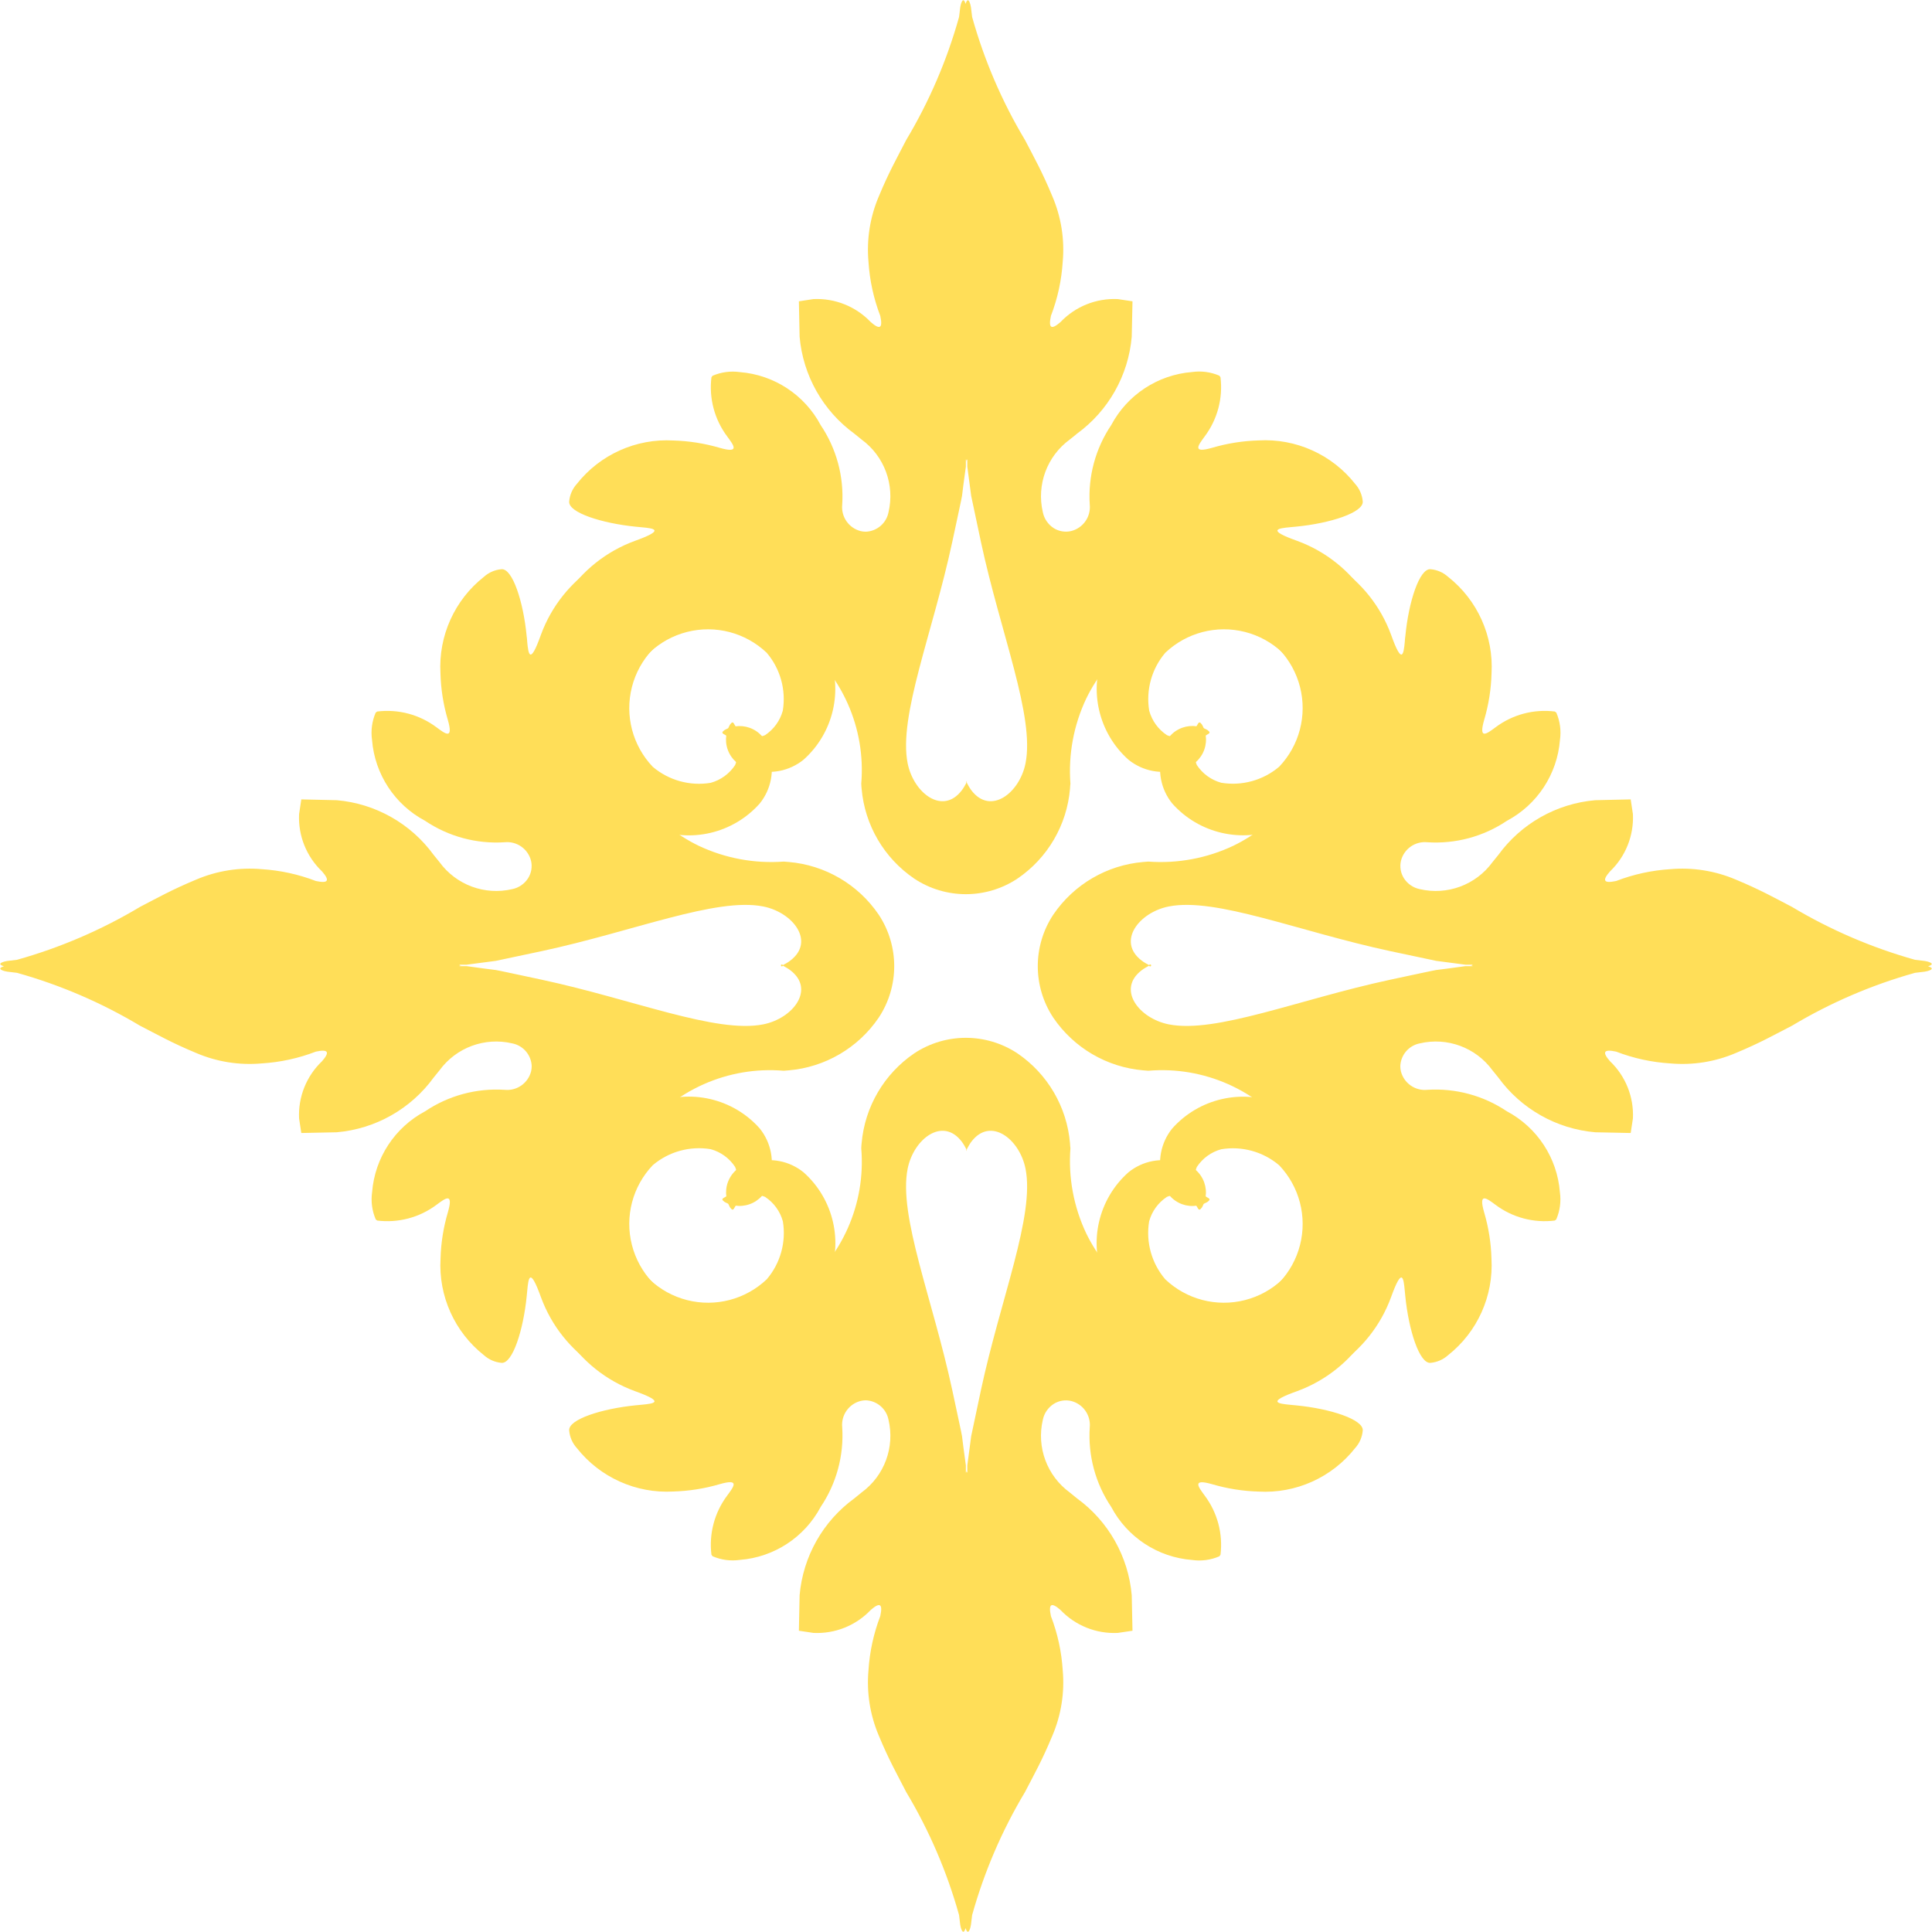
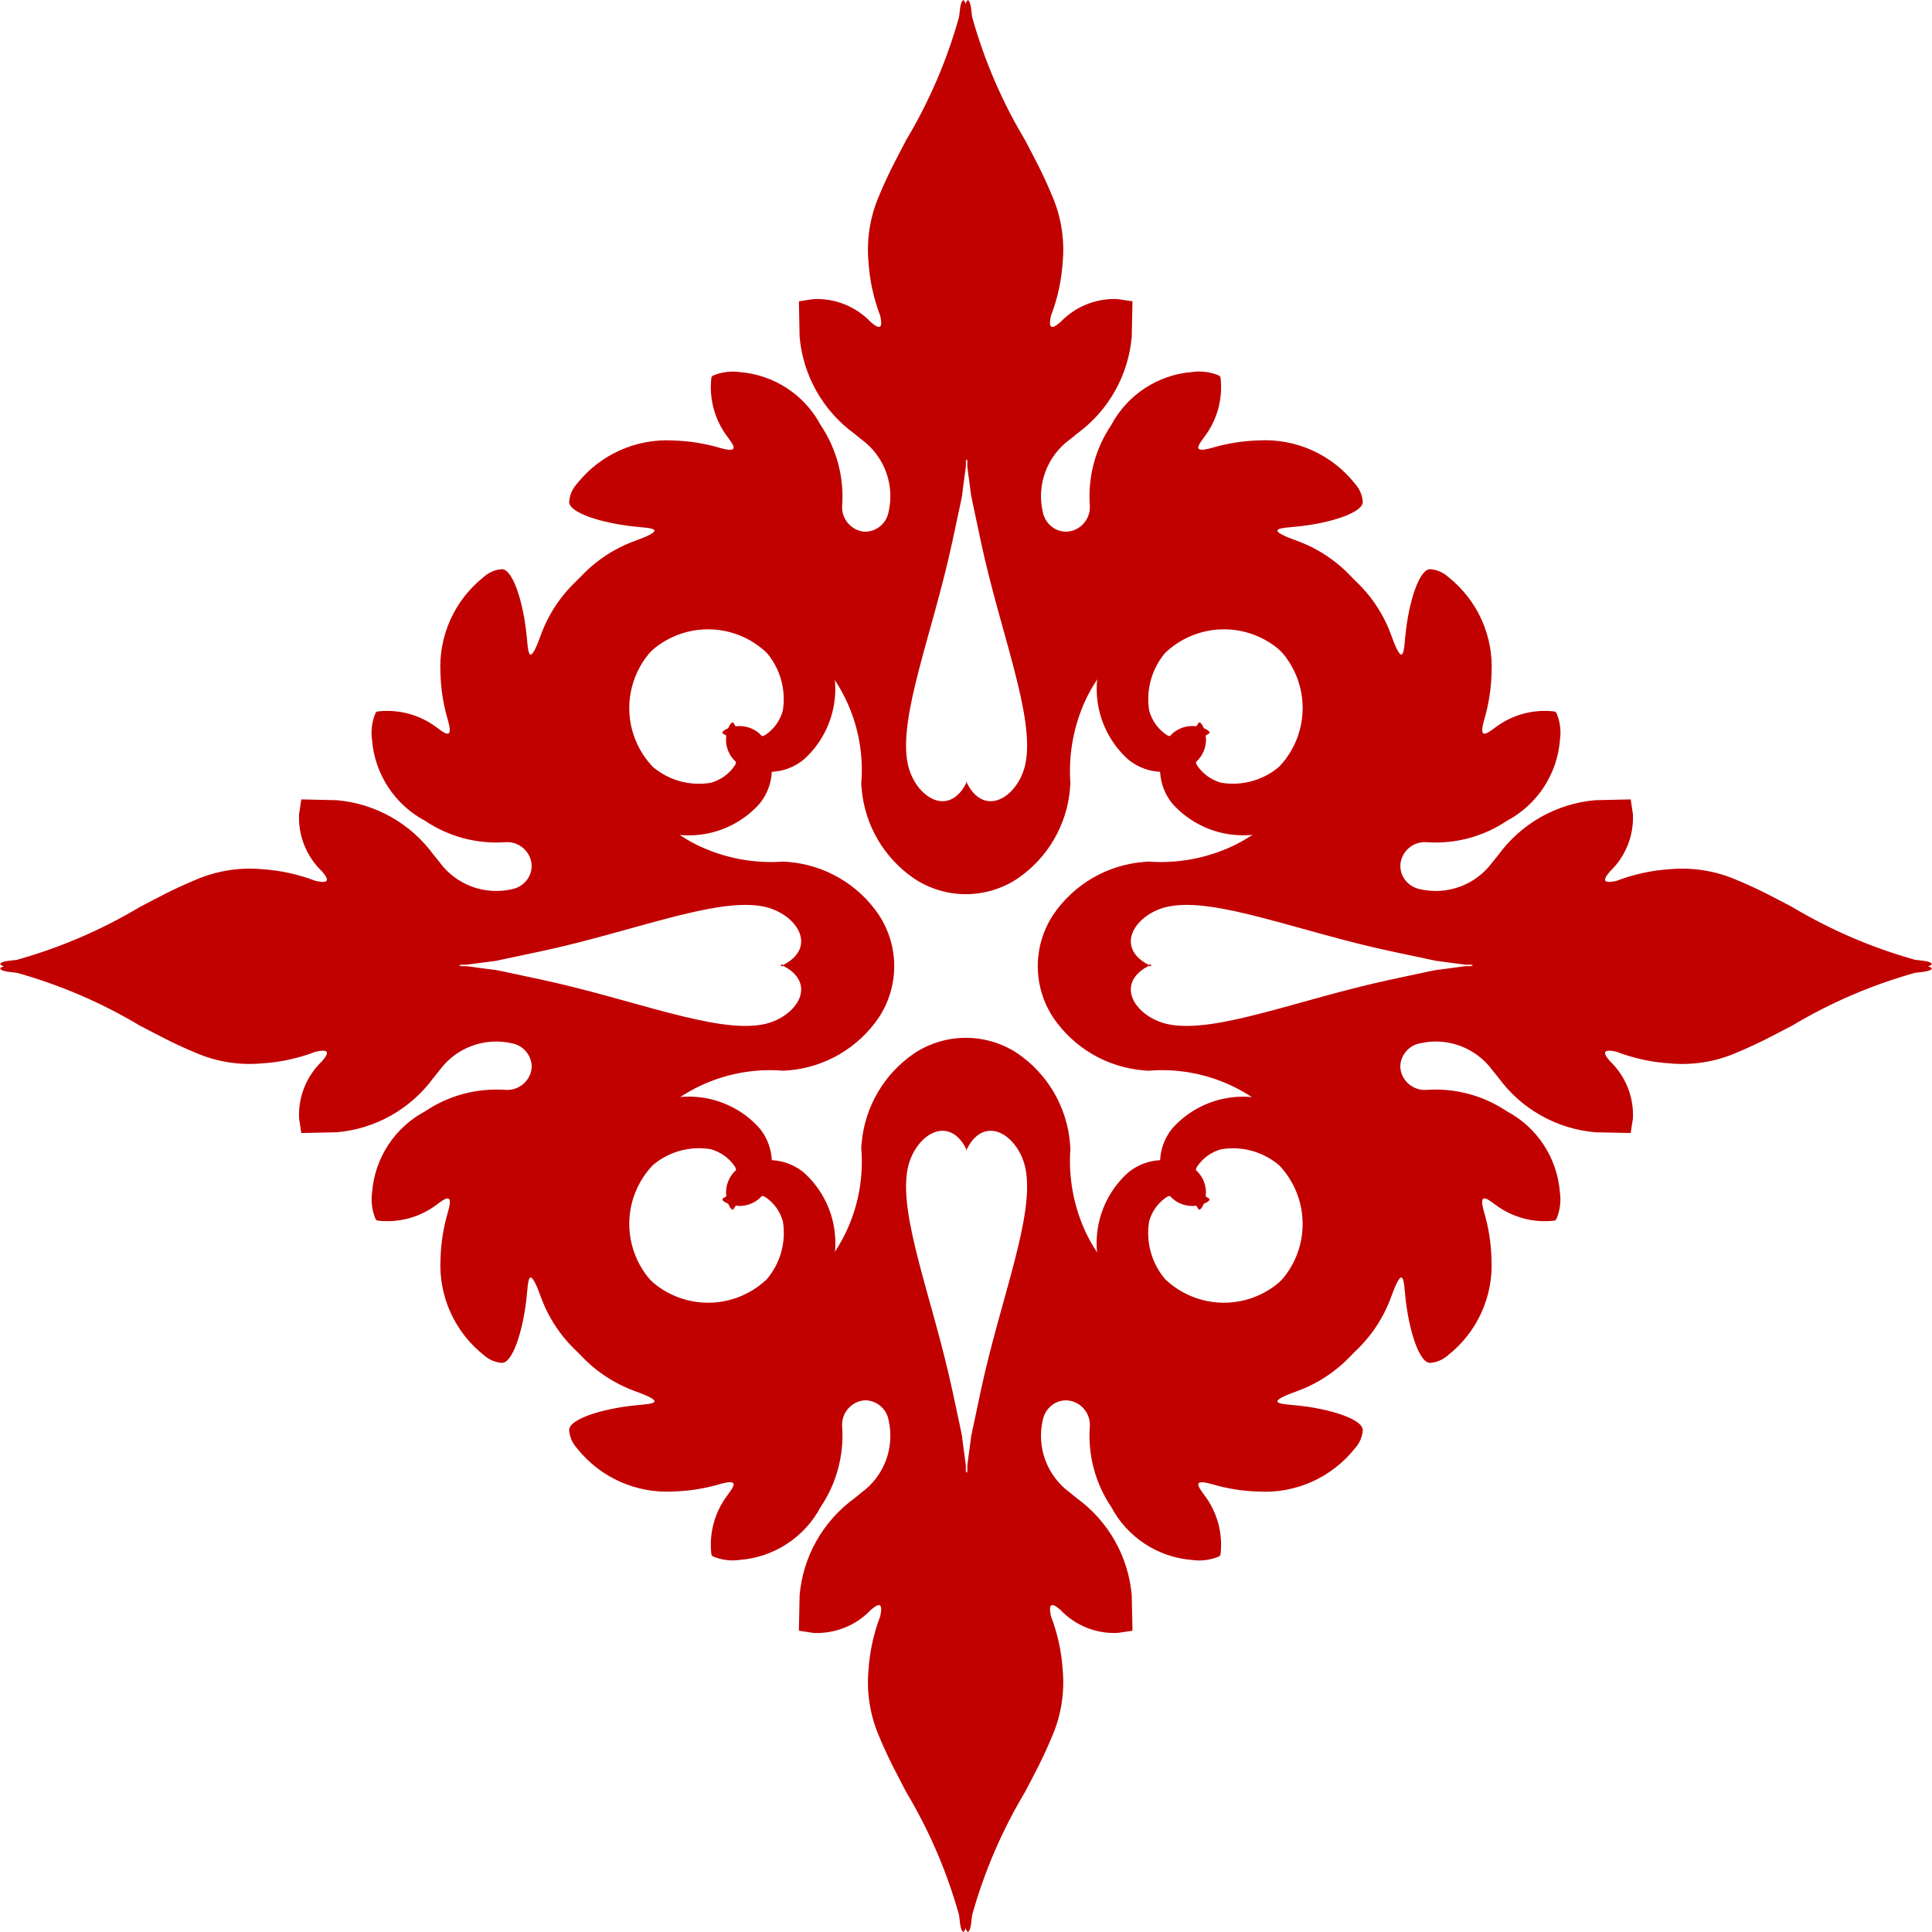
<svg xmlns="http://www.w3.org/2000/svg" width="52.938" height="52.938" viewBox="0 0 52.938 52.938">
  <defs>
    <style>
      .cls-1 {
-         fill: #ffde58;
+         fill: #c10000;
        fill-rule: evenodd;
      }

    </style>
  </defs>
  <g id="heading003_ico01_v2.svg" class="cls-1">
    <path class="cls-2" d="M151.536,303.183v0.2l-0.013-.014s0-.016-0.007-0.043a0.36,0.36,0,0,1-.007.043l-0.013.014v-0.2c-0.039-.28-0.105-0.778-0.105-0.8s-0.146-.694-0.267-1.261c-0.537-2.5-1.48-4.777-1.223-6.067,0.164-.819.96-1.43,1.483-0.742a1.1,1.1,0,0,1,.071.107c0.028,0.048.054,0.1,0.054,0.1a0.2,0.2,0,0,0,.007.052,0.166,0.166,0,0,0,.007-0.052s0.027-.05.055-0.1a1.1,1.1,0,0,1,.07-0.107c0.523-.688,1.32-0.077,1.483.742,0.257,1.29-.686,3.566-1.222,6.067-0.122.567-.267,1.252-0.267,1.261S151.575,302.9,151.536,303.183Zm-2.783-1.783a0.65,0.65,0,0,0-.137.017,0.675,0.675,0,0,0-.508.723,3.5,3.5,0,0,1-.589,2.18,2.748,2.748,0,0,1-2.214,1.453,1.385,1.385,0,0,1-.749-0.1,0.284,0.284,0,0,1-.031-0.041,2.246,2.246,0,0,1,.431-1.621c0.172-.235.369-0.479-0.208-0.312a5.011,5.011,0,0,1-1.264.2,3.143,3.143,0,0,1-2.648-1.191,0.818,0.818,0,0,1-.209-0.479c-0.031-.305.895-0.6,1.825-0.692l0.167-.016c0.331-.032.652-0.07-0.193-0.373a3.845,3.845,0,0,1-2.517-3.809,4.283,4.283,0,0,1,3.016-4.068,2.6,2.6,0,0,1,2.922.679,1.5,1.5,0,0,1,.266,1.389,0.822,0.822,0,0,1-1.229.625c-0.045-.039-0.112-0.072.009-0.128a0.662,0.662,0,0,0,.281-0.83,1.168,1.168,0,0,0-.67-0.487,1.959,1.959,0,0,0-1.587.439,2.333,2.333,0,0,0,.972,3.829,3.233,3.233,0,0,0,1.374.218,2.956,2.956,0,0,0,.429-0.052l0,0a3.028,3.028,0,0,0,1.2-.531,4.475,4.475,0,0,0,1.738-3.926c0-.05.007-0.1,0.01-0.141a3.326,3.326,0,0,1,1.441-2.461,2.561,2.561,0,0,1,2.829,0,3.322,3.322,0,0,1,1.44,2.461c0,0.044.007,0.091,0.011,0.141a4.639,4.639,0,0,0,.434,2.332,4.506,4.506,0,0,0,1.3,1.594,3.01,3.01,0,0,0,1.64.585,3.233,3.233,0,0,0,1.374-.218,2.333,2.333,0,0,0,.972-3.829,1.959,1.959,0,0,0-1.587-.439,1.168,1.168,0,0,0-.67.487,0.662,0.662,0,0,0,.281.83c0.121,0.056.054,0.089,0.009,0.128a0.822,0.822,0,0,1-1.229-.625,1.5,1.5,0,0,1,.266-1.389,2.6,2.6,0,0,1,2.922-.679,4.283,4.283,0,0,1,3.016,4.068,3.845,3.845,0,0,1-2.517,3.809c-0.845.3-.524,0.341-0.193,0.373l0.167,0.016c0.93,0.089,1.856.387,1.825,0.692a0.818,0.818,0,0,1-.209.479,3.143,3.143,0,0,1-2.648,1.191,5.011,5.011,0,0,1-1.264-.2c-0.577-.167-0.38.077-0.208,0.312a2.246,2.246,0,0,1,.431,1.621,0.284,0.284,0,0,1-.031.041,1.383,1.383,0,0,1-.749.1,2.748,2.748,0,0,1-2.214-1.453,3.493,3.493,0,0,1-.588-2.18,0.677,0.677,0,0,0-.509-0.723,0.626,0.626,0,0,0-.477.079,0.679,0.679,0,0,0-.3.437,1.922,1.922,0,0,0,.736,1.989l0.2,0.163a3.674,3.674,0,0,1,1.5,2.653l0.021,0.974-0.405.06a2.029,2.029,0,0,1-1.568-.629c-0.252-.22-0.335-0.171-0.262.169a5,5,0,0,1,.323,1.482,3.714,3.714,0,0,1-.286,1.8c-0.277.668-.5,1.061-0.748,1.539a13.765,13.765,0,0,0-1.448,3.37l-0.032.266c-0.008.061-.073,0.338-0.147,0.091-0.074.247-.139-0.03-0.147-0.091l-0.032-.266a13.765,13.765,0,0,0-1.448-3.37c-0.244-.478-0.471-0.871-0.748-1.539a3.726,3.726,0,0,1-.286-1.8,5.033,5.033,0,0,1,.323-1.482c0.073-.34-0.009-0.389-0.261-0.169a2.032,2.032,0,0,1-1.569.629l-0.4-.06,0.02-.974a3.677,3.677,0,0,1,1.5-2.653l0.2-.163a1.92,1.92,0,0,0,.736-1.989A0.66,0.66,0,0,0,148.753,301.4Z" transform="translate(-125.031 -263.031)" />
    <path class="cls-2" d="M151.536,275.818v-0.2l-0.013.014s0,0.016-.007.043a0.36,0.36,0,0,0-.007-0.043l-0.013-.014v0.2c-0.039.279-.105,0.778-0.105,0.8s-0.146.694-.267,1.261c-0.537,2.5-1.48,4.777-1.223,6.067,0.164,0.818.96,1.429,1.483,0.741a1.085,1.085,0,0,0,.071-0.106c0.028-.048.054-0.095,0.054-0.1a0.212,0.212,0,0,1,.007-0.053,0.174,0.174,0,0,1,.007.053s0.027,0.05.055,0.1a1.081,1.081,0,0,0,.07.106c0.523,0.688,1.32.077,1.483-.741,0.257-1.29-.686-3.566-1.222-6.067-0.122-.567-0.267-1.251-0.267-1.261S151.575,276.1,151.536,275.818Zm-2.783,1.782a0.589,0.589,0,0,1-.137-0.016,0.676,0.676,0,0,1-.508-0.723,3.5,3.5,0,0,0-.589-2.18,2.756,2.756,0,0,0-2.214-1.454,1.4,1.4,0,0,0-.749.1,0.284,0.284,0,0,0-.031.041,2.247,2.247,0,0,0,.431,1.621c0.172,0.235.369,0.479-.208,0.312a5.011,5.011,0,0,0-1.264-.2,3.142,3.142,0,0,0-2.648,1.19,0.824,0.824,0,0,0-.209.479c-0.031.306,0.895,0.6,1.825,0.693l0.167,0.016c0.331,0.031.652,0.07-.193,0.373a3.844,3.844,0,0,0-2.517,3.809,4.283,4.283,0,0,0,3.016,4.068,2.6,2.6,0,0,0,2.922-.68,1.5,1.5,0,0,0,.266-1.389,0.823,0.823,0,0,0-1.229-.625c-0.045.04-.112,0.072,0.009,0.128a0.663,0.663,0,0,1,.281.831,1.172,1.172,0,0,1-.67.487,1.959,1.959,0,0,1-1.587-.439,2.333,2.333,0,0,1,.972-3.829,3.2,3.2,0,0,1,1.374-.218,2.954,2.954,0,0,1,.429.051l0,0a3.044,3.044,0,0,1,1.2.532,4.473,4.473,0,0,1,1.738,3.925c0,0.051.007,0.1,0.01,0.141a3.322,3.322,0,0,0,1.441,2.461,2.556,2.556,0,0,0,2.829,0,3.318,3.318,0,0,0,1.44-2.461c0-.043.007-0.09,0.011-0.141a4.643,4.643,0,0,1,.434-2.332,4.494,4.494,0,0,1,1.3-1.593,3,3,0,0,1,1.64-.585,3.2,3.2,0,0,1,1.374.218,2.333,2.333,0,0,1,.972,3.829,1.959,1.959,0,0,1-1.587.439,1.172,1.172,0,0,1-.67-0.487,0.663,0.663,0,0,1,.281-0.831c0.121-.056.054-0.088,0.009-0.128a0.823,0.823,0,0,0-1.229.625,1.5,1.5,0,0,0,.266,1.389,2.6,2.6,0,0,0,2.922.68,4.283,4.283,0,0,0,3.016-4.068,3.844,3.844,0,0,0-2.517-3.809c-0.845-.3-0.524-0.342-0.193-0.373l0.167-.016c0.93-.089,1.856-0.387,1.825-0.693a0.824,0.824,0,0,0-.209-0.479,3.142,3.142,0,0,0-2.648-1.19,5.011,5.011,0,0,0-1.264.2c-0.577.167-.38-0.077-0.208-0.312a2.247,2.247,0,0,0,.431-1.621,0.284,0.284,0,0,0-.031-0.041,1.393,1.393,0,0,0-.749-0.1,2.756,2.756,0,0,0-2.214,1.454,3.492,3.492,0,0,0-.588,2.18,0.677,0.677,0,0,1-.509.723,0.63,0.63,0,0,1-.477-0.079,0.681,0.681,0,0,1-.3-0.438,1.924,1.924,0,0,1,.736-1.989c0.07-.055.148-0.117,0.2-0.162a3.676,3.676,0,0,0,1.5-2.654l0.021-.973-0.405-.061a2.034,2.034,0,0,0-1.568.63c-0.252.22-.335,0.171-0.262-0.17a5,5,0,0,0,.323-1.481,3.714,3.714,0,0,0-.286-1.8c-0.277-.668-0.5-1.062-0.748-1.539a13.765,13.765,0,0,1-1.448-3.37l-0.032-.265c-0.008-.062-0.073-0.339-0.147-0.092-0.074-.247-0.139.03-0.147,0.092l-0.032.265a13.765,13.765,0,0,1-1.448,3.37c-0.244.477-.471,0.871-0.748,1.539a3.726,3.726,0,0,0-.286,1.8,5.026,5.026,0,0,0,.323,1.481c0.073,0.341-.009.39-0.261,0.17a2.037,2.037,0,0,0-1.569-.63l-0.4.061,0.02,0.973a3.679,3.679,0,0,0,1.5,2.654c0.055,0.045.133,0.107,0.2,0.162a1.922,1.922,0,0,1,.736,1.989A0.66,0.66,0,0,1,148.753,277.6Z" transform="translate(-125.031 -263.031)" />
    <path class="cls-2" d="M165.183,289.464h0.2l-0.013.013-0.044.007,0.044,0.007,0.013,0.013h-0.2c-0.279.039-.778,0.106-0.8,0.106s-0.693.145-1.26,0.266c-2.5.537-4.777,1.48-6.068,1.223-0.818-.163-1.429-0.96-0.741-1.483a1.024,1.024,0,0,1,.106-0.07c0.048-.028.095-0.055,0.1-0.055a0.027,0.027,0,1,0,0-.014s-0.05-.026-0.1-0.054a1.221,1.221,0,0,1-.106-0.071c-0.688-.523-0.077-1.32.741-1.483,1.291-.257,3.566.687,6.068,1.223,0.567,0.121,1.251.267,1.26,0.267S164.9,289.426,165.183,289.464Zm-1.783,2.783a0.64,0.64,0,0,0,.016.137,0.676,0.676,0,0,0,.723.509,3.5,3.5,0,0,1,2.181.588,2.754,2.754,0,0,1,1.453,2.215,1.394,1.394,0,0,1-.1.749,0.311,0.311,0,0,1-.041.03,2.244,2.244,0,0,1-1.621-.43c-0.235-.173-0.48-0.369-0.313.207a4.937,4.937,0,0,1,.2,1.264,3.141,3.141,0,0,1-1.19,2.649,0.831,0.831,0,0,1-.479.209c-0.305.03-.6-0.9-0.692-1.826-0.006-.055-0.011-0.111-0.016-0.167-0.032-.331-0.07-0.652-0.374.193a3.843,3.843,0,0,1-3.808,2.517,4.281,4.281,0,0,1-4.068-3.015,2.6,2.6,0,0,1,.679-2.922,1.491,1.491,0,0,1,1.389-.266,0.822,0.822,0,0,1,.625,1.229c-0.039.044-.072,0.112-0.128-0.009a0.664,0.664,0,0,0-.831-0.282,1.175,1.175,0,0,0-.487.67,1.955,1.955,0,0,0,.44,1.587,2.332,2.332,0,0,0,3.828-.972,3.2,3.2,0,0,0,.218-1.374,2.837,2.837,0,0,0-.051-0.429l0,0a3.026,3.026,0,0,0-.532-1.2,4.468,4.468,0,0,0-3.925-1.738l-0.141-.011a3.323,3.323,0,0,1-2.461-1.44,2.556,2.556,0,0,1,0-2.829,3.32,3.32,0,0,1,2.461-1.44l0.141-.011a4.65,4.65,0,0,0,2.332-.435,4.473,4.473,0,0,0,1.593-1.3,2.989,2.989,0,0,0,.585-1.64,3.2,3.2,0,0,0-.218-1.373,2.332,2.332,0,0,0-3.828-.973,1.957,1.957,0,0,0-.44,1.587,1.177,1.177,0,0,0,.487.671,0.664,0.664,0,0,0,.831-0.281c0.056-.122.089-0.055,0.128-0.01a0.822,0.822,0,0,1-.625,1.229,1.5,1.5,0,0,1-1.389-.266,2.6,2.6,0,0,1-.679-2.921,4.281,4.281,0,0,1,4.068-3.016,3.843,3.843,0,0,1,3.808,2.517c0.3,0.845.342,0.524,0.374,0.193,0-.057.01-0.112,0.016-0.168,0.089-.93.387-1.856,0.692-1.825a0.825,0.825,0,0,1,.479.209,3.139,3.139,0,0,1,1.19,2.648,4.937,4.937,0,0,1-.2,1.265c-0.167.576,0.078,0.38,0.313,0.207a2.244,2.244,0,0,1,1.621-.43,0.311,0.311,0,0,1,.041.03,1.394,1.394,0,0,1,.1.749,2.754,2.754,0,0,1-1.453,2.215,3.494,3.494,0,0,1-2.181.588,0.675,0.675,0,0,0-.723.509,0.629,0.629,0,0,0,.08.476,0.677,0.677,0,0,0,.437.3,1.923,1.923,0,0,0,1.989-.737c0.055-.07.118-0.148,0.162-0.2a3.679,3.679,0,0,1,2.654-1.5l0.973-.022,0.061,0.405a2.036,2.036,0,0,1-.629,1.569c-0.221.252-.172,0.334,0.169,0.262a5,5,0,0,1,1.481-.324,3.744,3.744,0,0,1,1.8.286c0.668,0.278,1.061.5,1.538,0.748a13.862,13.862,0,0,0,3.37,1.449l0.266,0.032c0.062,0.007.339,0.072,0.092,0.146,0.247,0.074-.03.14-0.092,0.147l-0.266.032a13.814,13.814,0,0,0-3.37,1.449c-0.477.244-.87,0.47-1.538,0.747a3.72,3.72,0,0,1-1.8.286,4.971,4.971,0,0,1-1.481-.323c-0.341-.073-0.39.01-0.169,0.262a2.033,2.033,0,0,1,.629,1.568l-0.061.4-0.973-.02a3.677,3.677,0,0,1-2.654-1.5c-0.044-.054-0.107-0.132-0.162-0.2a1.921,1.921,0,0,0-1.989-.736A0.661,0.661,0,0,0,163.4,292.247Z" transform="translate(-125.031 -263.031)" />
    <path class="cls-2" d="M137.817,289.464h-0.2l0.013,0.013,0.044,0.007-0.044.007-0.013.013h0.2c0.28,0.039.778,0.106,0.8,0.106s0.693,0.145,1.26.266c2.5,0.537,4.778,1.48,6.068,1.223,0.818-.163,1.429-0.96.741-1.483a1.024,1.024,0,0,0-.106-0.07c-0.048-.028-0.095-0.055-0.1-0.055a0.026,0.026,0,1,1,0-.014,1.063,1.063,0,0,0,.1-0.054,1.221,1.221,0,0,0,.106-0.071c0.688-.523.077-1.32-0.741-1.483-1.29-.257-3.566.687-6.068,1.223-0.567.121-1.251,0.267-1.26,0.267S138.1,289.426,137.817,289.464Zm1.783,2.783a0.64,0.64,0,0,1-.016.137,0.676,0.676,0,0,1-.723.509,3.5,3.5,0,0,0-2.181.588,2.754,2.754,0,0,0-1.453,2.215,1.394,1.394,0,0,0,.1.749,0.311,0.311,0,0,0,.041.03,2.248,2.248,0,0,0,1.622-.43c0.234-.173.479-0.369,0.312,0.207a4.937,4.937,0,0,0-.2,1.264,3.141,3.141,0,0,0,1.19,2.649,0.831,0.831,0,0,0,.479.209c0.305,0.03.6-.9,0.692-1.826,0.006-.055.011-0.111,0.016-0.167,0.032-.331.07-0.652,0.374,0.193a3.843,3.843,0,0,0,3.809,2.517,4.281,4.281,0,0,0,4.067-3.015,2.6,2.6,0,0,0-.679-2.922,1.491,1.491,0,0,0-1.389-.266,0.822,0.822,0,0,0-.625,1.229c0.04,0.044.072,0.112,0.128-.009a0.663,0.663,0,0,1,.83-0.282,1.173,1.173,0,0,1,.488.67,1.955,1.955,0,0,1-.44,1.587,2.332,2.332,0,0,1-3.828-.972,3.2,3.2,0,0,1-.218-1.374,2.837,2.837,0,0,1,.051-0.429l0,0a3.026,3.026,0,0,1,.532-1.2,4.468,4.468,0,0,1,3.925-1.738l0.141-.011a3.323,3.323,0,0,0,2.461-1.44,2.556,2.556,0,0,0,0-2.829,3.32,3.32,0,0,0-2.461-1.44l-0.141-.011a4.65,4.65,0,0,1-2.332-.435,4.473,4.473,0,0,1-1.593-1.3,2.989,2.989,0,0,1-.585-1.64,3.2,3.2,0,0,1,.218-1.373,2.332,2.332,0,0,1,3.828-.973,1.957,1.957,0,0,1,.44,1.587,1.175,1.175,0,0,1-.488.671,0.663,0.663,0,0,1-.83-0.281c-0.056-.122-0.088-0.055-0.128-0.01a0.822,0.822,0,0,0,.625,1.229,1.5,1.5,0,0,0,1.389-.266,2.6,2.6,0,0,0,.679-2.921,4.28,4.28,0,0,0-4.067-3.016,3.843,3.843,0,0,0-3.809,2.517c-0.3.845-.342,0.524-0.374,0.193,0-.057-0.01-0.112-0.016-0.168-0.089-.93-0.387-1.856-0.692-1.825a0.825,0.825,0,0,0-.479.209,3.139,3.139,0,0,0-1.19,2.648,4.937,4.937,0,0,0,.2,1.265c0.167,0.576-.078.38-0.312,0.207a2.248,2.248,0,0,0-1.622-.43,0.311,0.311,0,0,0-.041.03,1.394,1.394,0,0,0-.1.749,2.754,2.754,0,0,0,1.453,2.215,3.494,3.494,0,0,0,2.181.588,0.675,0.675,0,0,1,.723.509,0.629,0.629,0,0,1-.08.476,0.677,0.677,0,0,1-.437.3,1.923,1.923,0,0,1-1.989-.737c-0.055-.07-0.118-0.148-0.162-0.2a3.677,3.677,0,0,0-2.654-1.5l-0.973-.022-0.061.405a2.034,2.034,0,0,0,.63,1.569c0.219,0.252.171,0.334-.17,0.262a5,5,0,0,0-1.481-.324,3.744,3.744,0,0,0-1.8.286c-0.668.278-1.061,0.5-1.538,0.748a13.862,13.862,0,0,1-3.37,1.449l-0.266.032c-0.062.007-.338,0.072-0.092,0.146-0.246.074,0.03,0.14,0.092,0.147l0.266,0.032a13.814,13.814,0,0,1,3.37,1.449c0.477,0.244.87,0.47,1.538,0.747a3.72,3.72,0,0,0,1.8.286,4.964,4.964,0,0,0,1.481-.323c0.341-.073.389,0.01,0.17,0.262a2.031,2.031,0,0,0-.63,1.568l0.061,0.4,0.973-.02a3.676,3.676,0,0,0,2.654-1.5c0.044-.054.107-0.132,0.162-0.2a1.921,1.921,0,0,1,1.989-.736A0.661,0.661,0,0,1,139.6,292.247Z" transform="translate(-125.031 -263.031)" />
  </g>
</svg>
